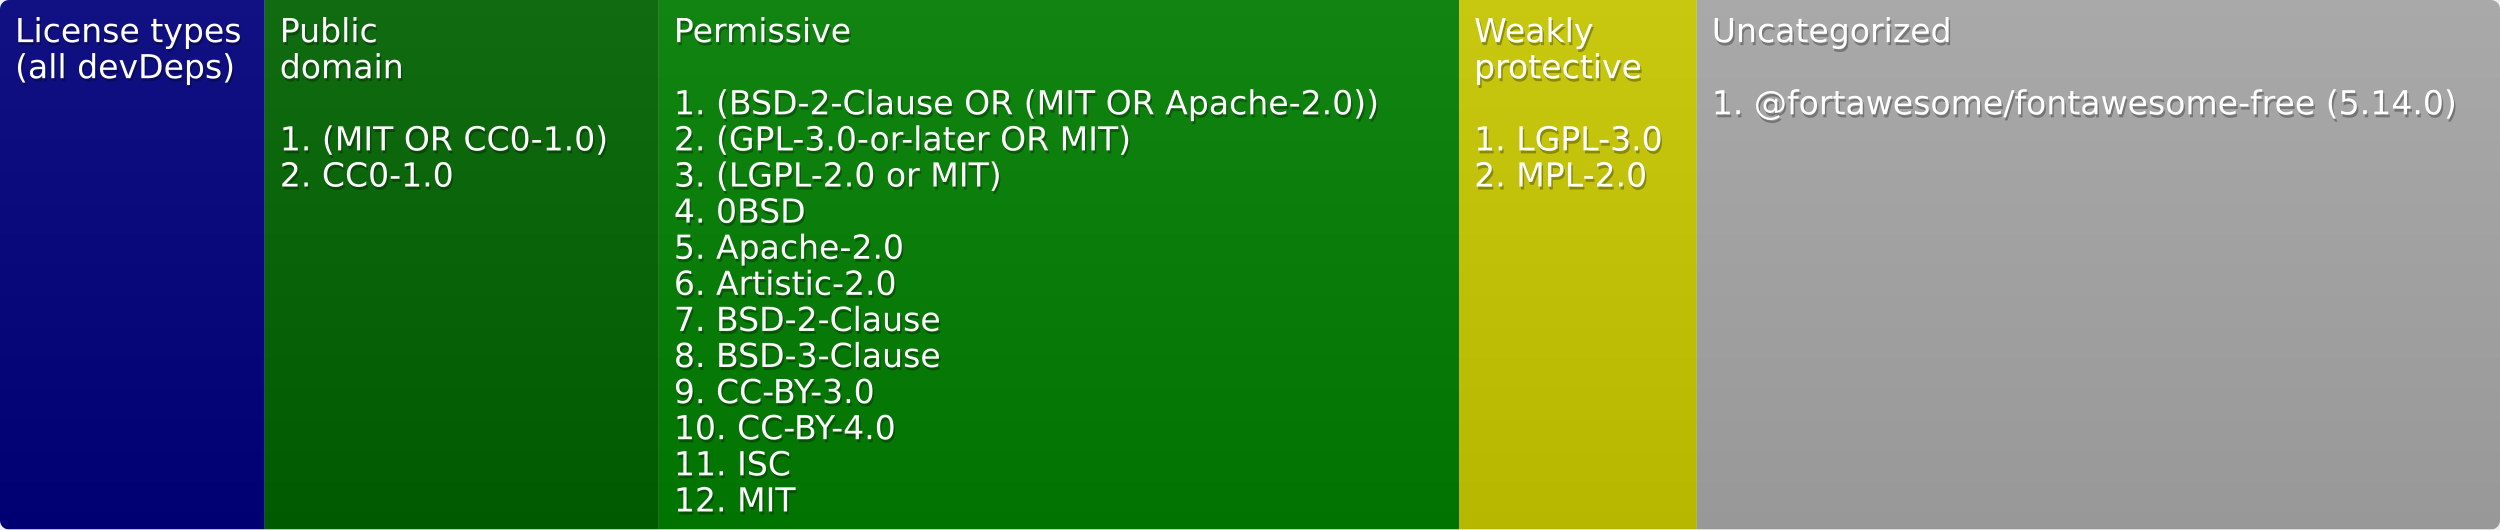
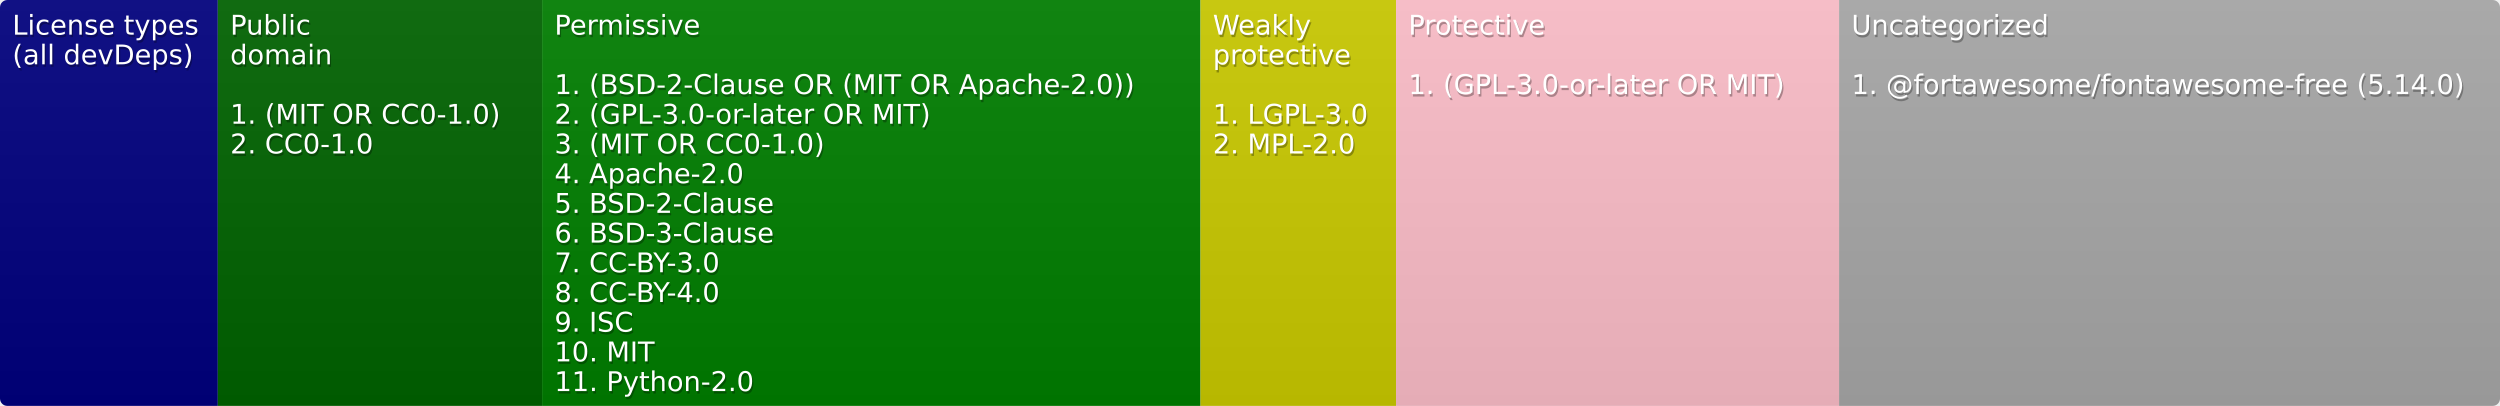
- <svg xmlns="http://www.w3.org/2000/svg" width="831" height="176">
+ <svg xmlns="http://www.w3.org/2000/svg" width="1010" height="164">
  <defs>
    <style>text{font-size:11px;font-family:Verdana,DejaVu Sans,Geneva,sans-serif}text.shadow{fill:#010101;fill-opacity:.3}text.high{fill:#fff}</style>
    <linearGradient id="smooth" x2="0" y2="100%">
      <stop offset="0" stop-color="#aaa" stop-opacity=".1" />
      <stop offset="1" stop-opacity=".1" />
    </linearGradient>
    <mask id="round">
      <rect width="100%" height="100%" rx="3" fill="#fff" />
    </mask>
  </defs>
  <g id="bg" mask="url(#round)">
-     <path fill="navy" d="M0 0h88v176H0z" />
-     <path fill="#006400" d="M88 0h131v176H88z" />
-     <path fill="green" d="M219 0h266v176H219z" />
-     <path fill="#cc0" d="M485 0h79v176h-79z" />
-     <path fill="#a9a9a9" d="M564 0h267v176H564z" />
-     <path fill="url(#smooth)" d="M0 0h831v176H0z" />
+     <path fill="navy" d="M0 0h88v164H0z" />
+     <path fill="#006400" d="M88 0h131v164H88z" />
+     <path fill="green" d="M219 0h266v164H219z" />
+     <path fill="#cc0" d="M485 0h79v164h-79z" />
+     <path fill="pink" d="M564 0h179v164H564z" />
+     <path fill="#a9a9a9" d="M743 0h267v164H743z" />
+     <path fill="url(#smooth)" d="M0 0h1010v164H0z" />
  </g>
  <g id="fg">
    <text class="shadow" x="5.5" y="15">License types</text>
    <text class="high" x="5" y="14">License types</text>
    <text class="shadow" x="5.5" y="27">(all devDeps)</text>
    <text class="high" x="5" y="26">(all devDeps)</text>
    <text class="shadow" x="93.5" y="15">Public</text>
    <text class="high" x="93" y="14">Public</text>
    <text class="shadow" x="93.5" y="27">domain</text>
    <text class="high" x="93" y="26">domain</text>
    <text class="shadow" x="93.5" y="51">1. (MIT OR CC0-1.0)</text>
    <text class="high" x="93" y="50">1. (MIT OR CC0-1.0)</text>
    <text class="shadow" x="93.5" y="63">2. CC0-1.0</text>
    <text class="high" x="93" y="62">2. CC0-1.0</text>
    <text class="shadow" x="224.5" y="15">Permissive</text>
    <text class="high" x="224" y="14">Permissive</text>
    <text class="shadow" x="224.5" y="39">1. (BSD-2-Clause OR (MIT OR Apache-2.0))</text>
    <text class="high" x="224" y="38">1. (BSD-2-Clause OR (MIT OR Apache-2.0))</text>
    <text class="shadow" x="224.5" y="51">2. (GPL-3.0-or-later OR MIT)</text>
    <text class="high" x="224" y="50">2. (GPL-3.0-or-later OR MIT)</text>
-     <text class="shadow" x="224.5" y="63">3. (LGPL-2.0 or MIT)</text>
-     <text class="high" x="224" y="62">3. (LGPL-2.0 or MIT)</text>
-     <text class="shadow" x="224.5" y="75">4. 0BSD</text>
-     <text class="high" x="224" y="74">4. 0BSD</text>
-     <text class="shadow" x="224.5" y="87">5. Apache-2.0</text>
-     <text class="high" x="224" y="86">5. Apache-2.0</text>
-     <text class="shadow" x="224.5" y="99">6. Artistic-2.0</text>
-     <text class="high" x="224" y="98">6. Artistic-2.0</text>
-     <text class="shadow" x="224.5" y="111">7. BSD-2-Clause</text>
-     <text class="high" x="224" y="110">7. BSD-2-Clause</text>
-     <text class="shadow" x="224.5" y="123">8. BSD-3-Clause</text>
-     <text class="high" x="224" y="122">8. BSD-3-Clause</text>
-     <text class="shadow" x="224.5" y="135">9. CC-BY-3.0</text>
-     <text class="high" x="224" y="134">9. CC-BY-3.0</text>
-     <text class="shadow" x="224.5" y="147">10. CC-BY-4.0</text>
-     <text class="high" x="224" y="146">10. CC-BY-4.0</text>
-     <text class="shadow" x="224.5" y="159">11. ISC</text>
-     <text class="high" x="224" y="158">11. ISC</text>
-     <text class="shadow" x="224.5" y="171">12. MIT</text>
-     <text class="high" x="224" y="170">12. MIT</text>
+     <text class="shadow" x="224.5" y="63">3. (MIT OR CC0-1.0)</text>
+     <text class="high" x="224" y="62">3. (MIT OR CC0-1.0)</text>
+     <text class="shadow" x="224.5" y="75">4. Apache-2.0</text>
+     <text class="high" x="224" y="74">4. Apache-2.0</text>
+     <text class="shadow" x="224.5" y="87">5. BSD-2-Clause</text>
+     <text class="high" x="224" y="86">5. BSD-2-Clause</text>
+     <text class="shadow" x="224.5" y="99">6. BSD-3-Clause</text>
+     <text class="high" x="224" y="98">6. BSD-3-Clause</text>
+     <text class="shadow" x="224.5" y="111">7. CC-BY-3.0</text>
+     <text class="high" x="224" y="110">7. CC-BY-3.0</text>
+     <text class="shadow" x="224.5" y="123">8. CC-BY-4.0</text>
+     <text class="high" x="224" y="122">8. CC-BY-4.0</text>
+     <text class="shadow" x="224.5" y="135">9. ISC</text>
+     <text class="high" x="224" y="134">9. ISC</text>
+     <text class="shadow" x="224.5" y="147">10. MIT</text>
+     <text class="high" x="224" y="146">10. MIT</text>
+     <text class="shadow" x="224.5" y="159">11. Python-2.0</text>
+     <text class="high" x="224" y="158">11. Python-2.0</text>
    <text class="shadow" x="490.5" y="15">Weakly</text>
    <text class="high" x="490" y="14">Weakly</text>
    <text class="shadow" x="490.5" y="27">protective</text>
    <text class="high" x="490" y="26">protective</text>
    <text class="shadow" x="490.5" y="51">1. LGPL-3.0</text>
    <text class="high" x="490" y="50">1. LGPL-3.0</text>
    <text class="shadow" x="490.5" y="63">2. MPL-2.0</text>
    <text class="high" x="490" y="62">2. MPL-2.0</text>
-     <text class="shadow" x="569.5" y="15">Uncategorized</text>
-     <text class="high" x="569" y="14">Uncategorized</text>
-     <text class="shadow" x="569.5" y="39">1. @fortawesome/fontawesome-free (5.14.0)</text>
-     <text class="high" x="569" y="38">1. @fortawesome/fontawesome-free (5.14.0)</text>
+     <text class="shadow" x="569.5" y="15">Protective</text>
+     <text class="high" x="569" y="14">Protective</text>
+     <text class="shadow" x="569.5" y="39">1. (GPL-3.0-or-later OR MIT)</text>
+     <text class="high" x="569" y="38">1. (GPL-3.0-or-later OR MIT)</text>
+     <text class="shadow" x="748.5" y="15">Uncategorized</text>
+     <text class="high" x="748" y="14">Uncategorized</text>
+     <text class="shadow" x="748.5" y="39">1. @fortawesome/fontawesome-free (5.14.0)</text>
+     <text class="high" x="748" y="38">1. @fortawesome/fontawesome-free (5.14.0)</text>
  </g>
</svg>
